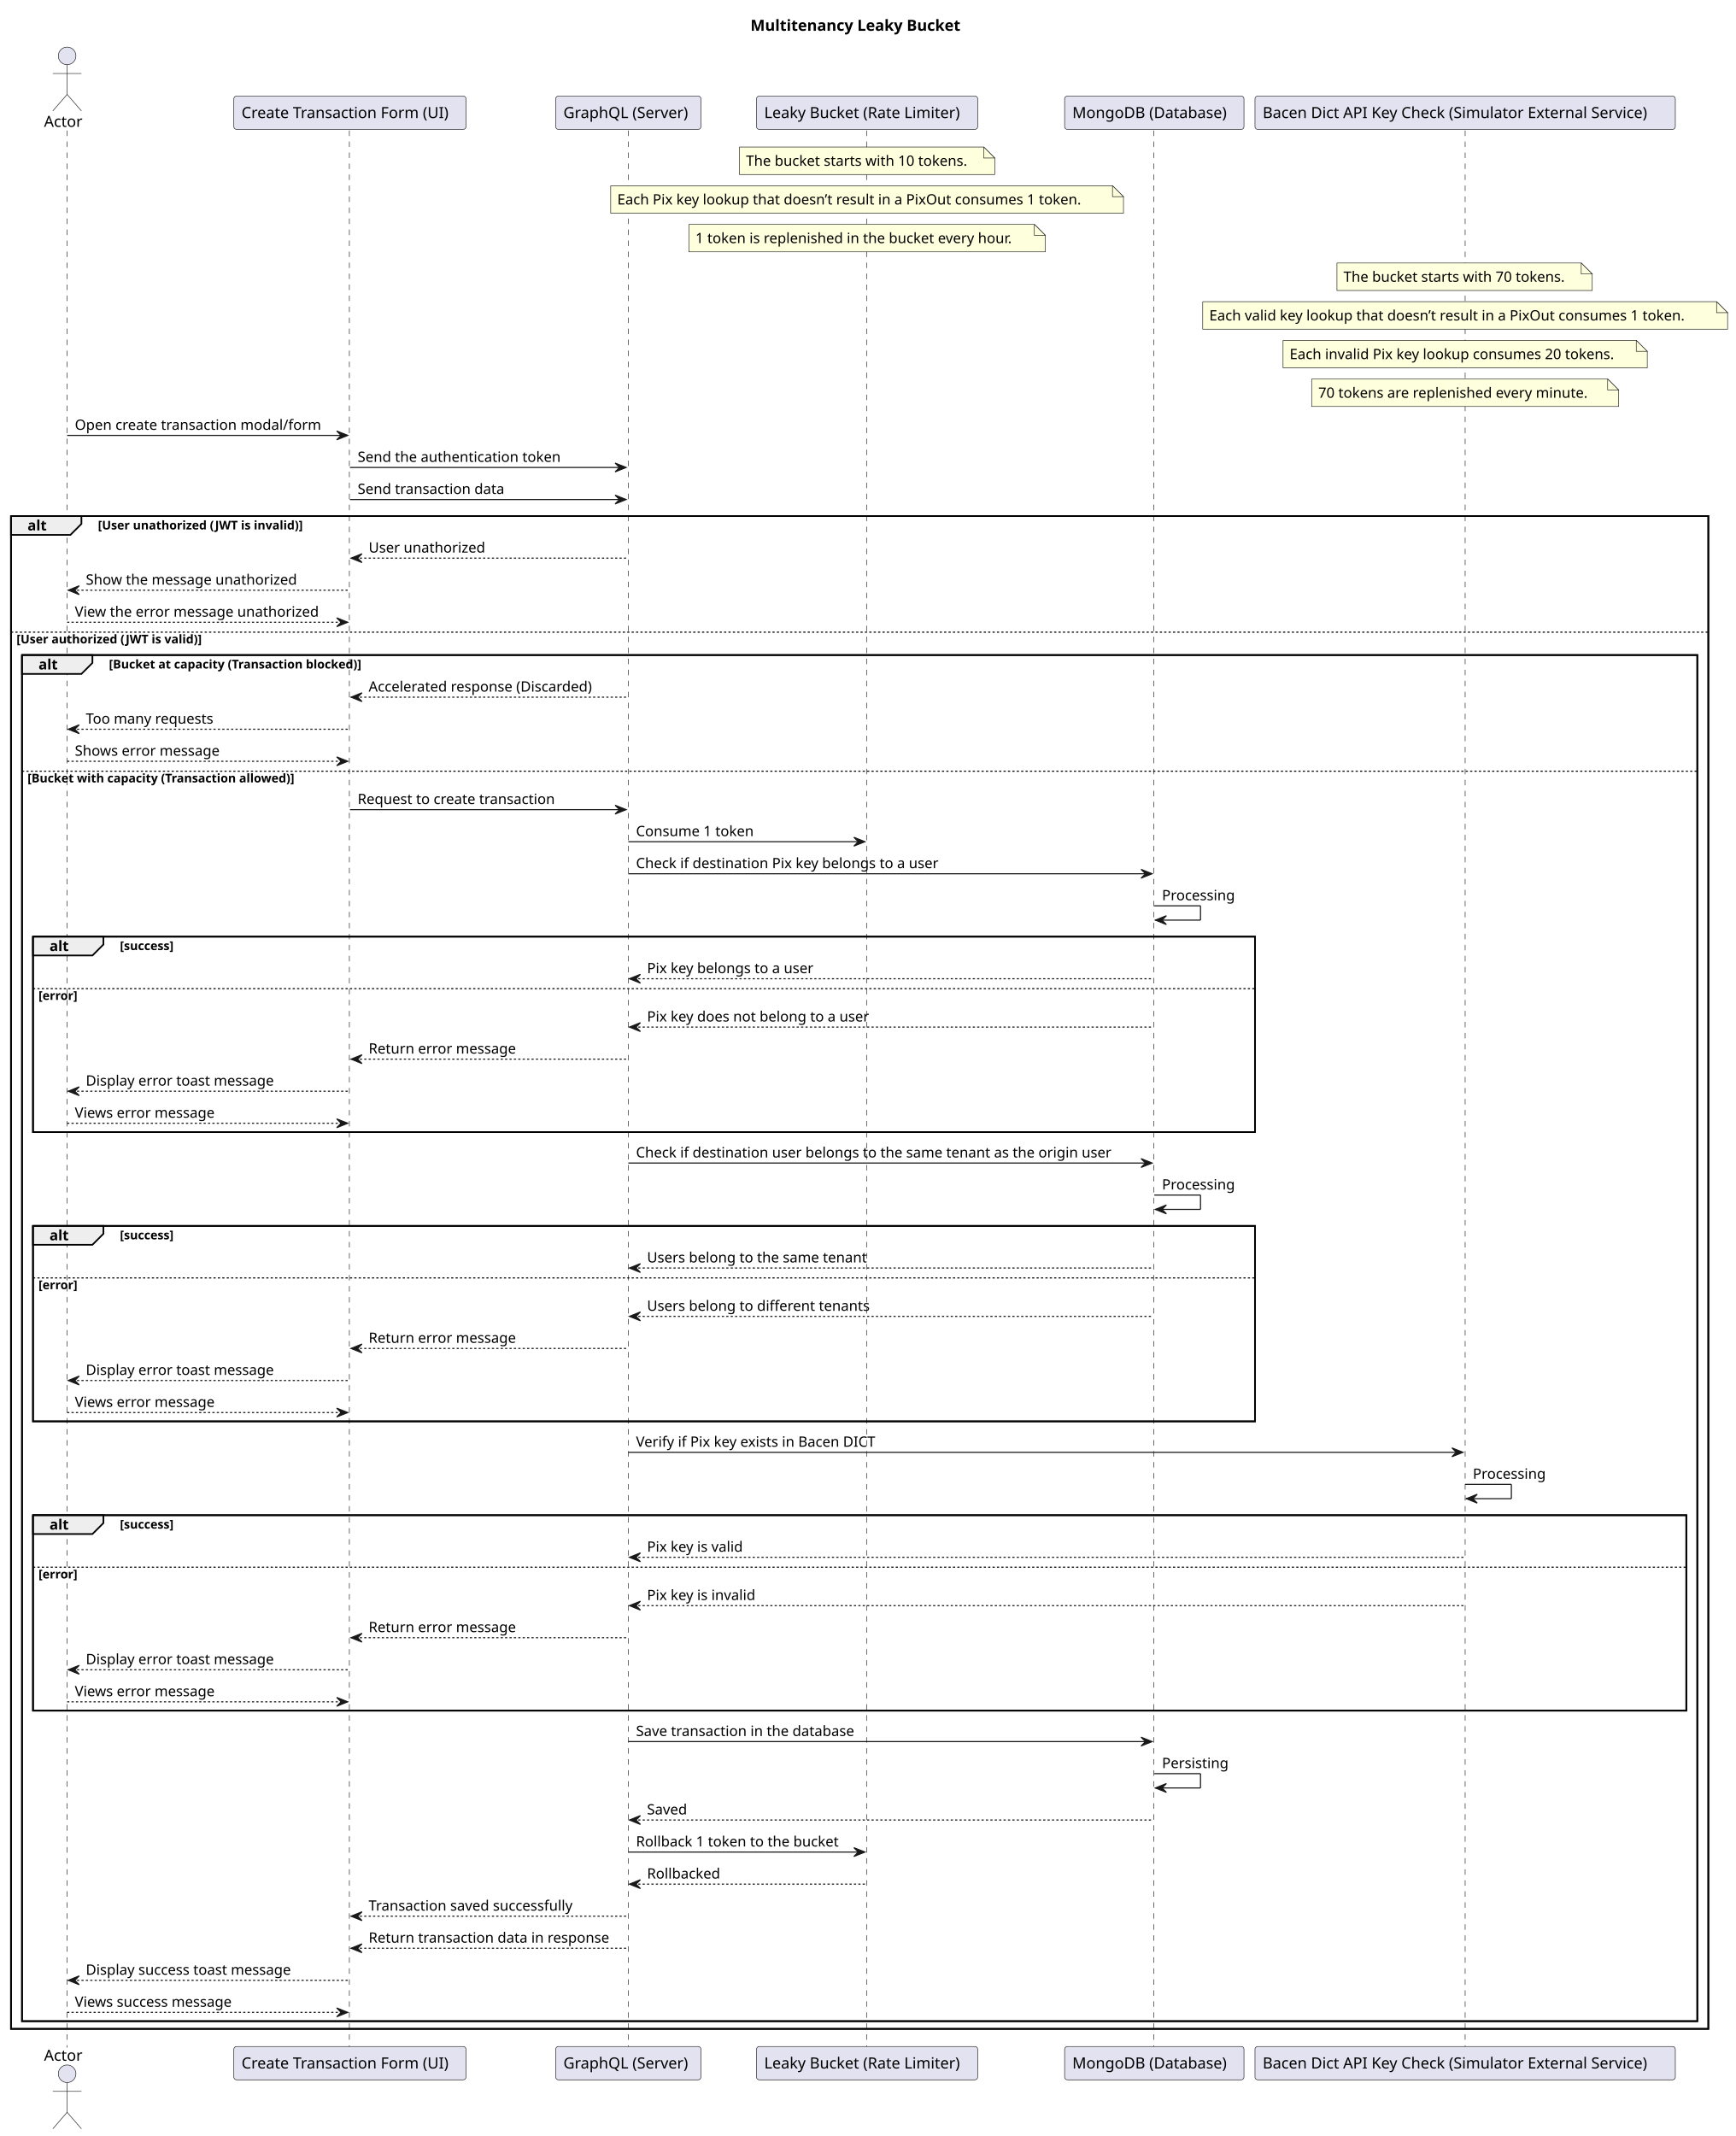
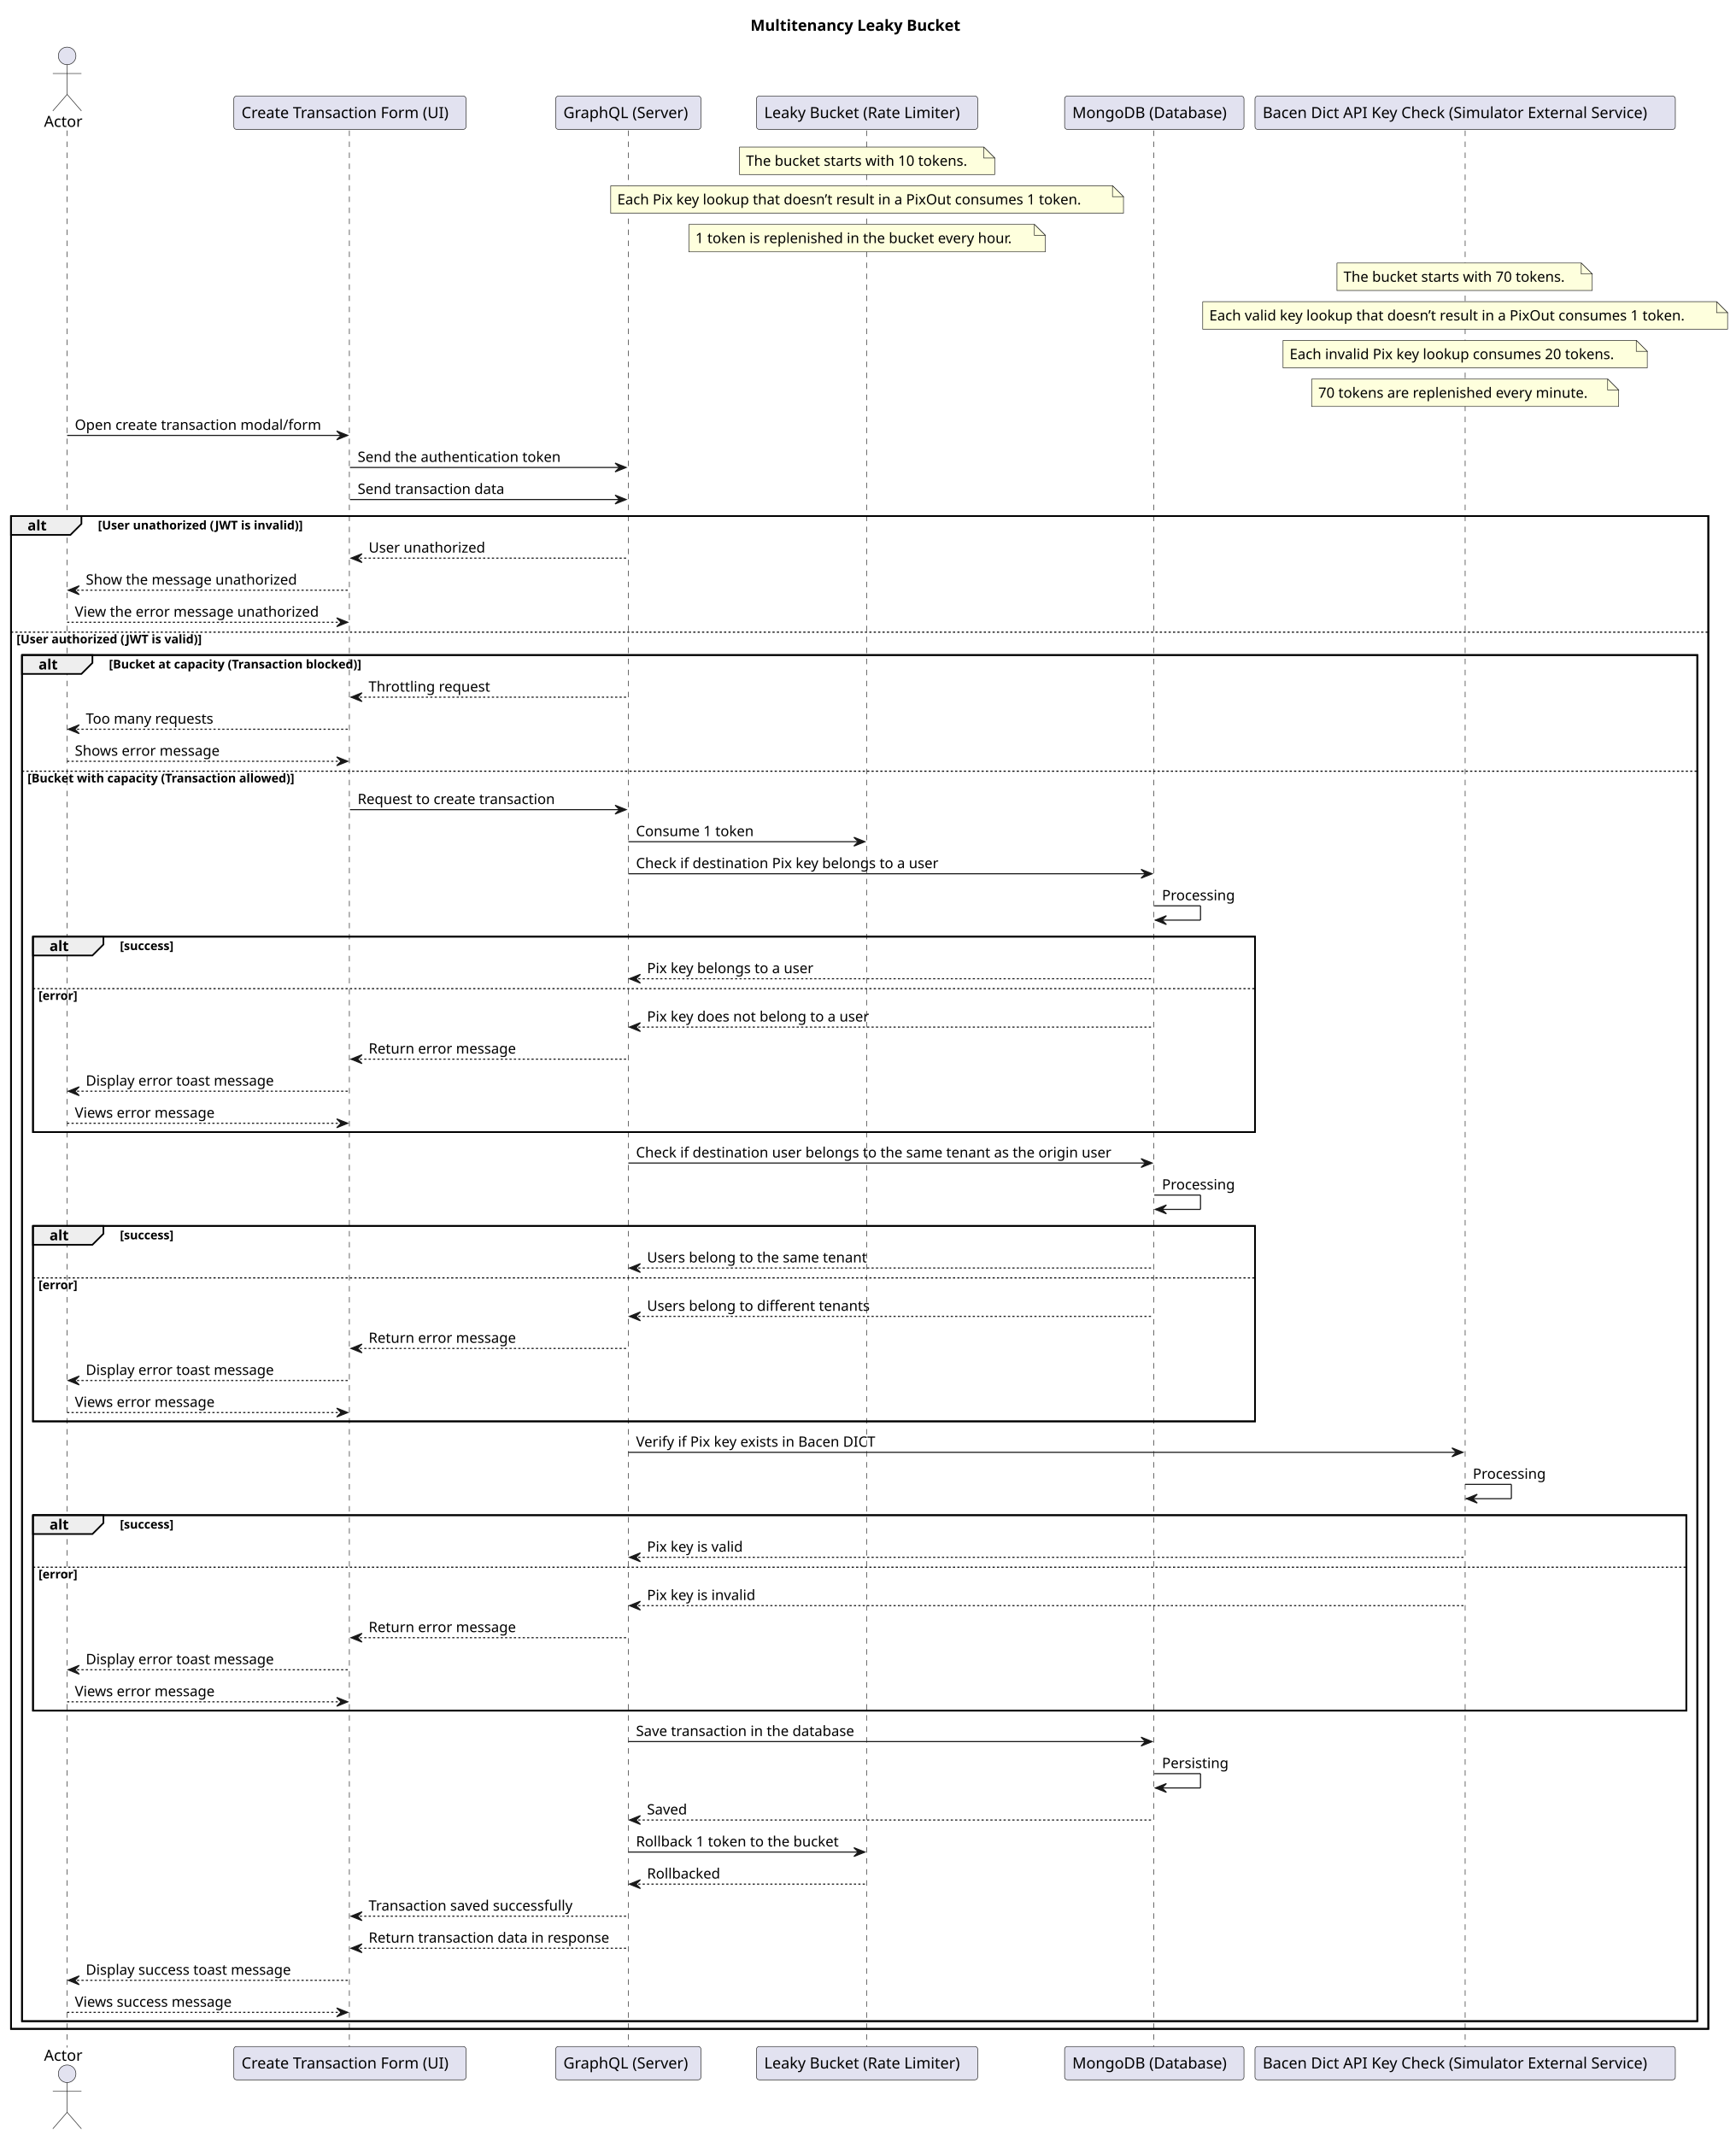
<svg xmlns="http://www.w3.org/2000/svg" contentStyleType="text/css" height="1941px" preserveAspectRatio="none" style="width:1577px;height:1941px;background:#FFFFFF;" version="1.1" viewBox="0 0 1577 1941" width="1577px" zoomAndPan="magnify">
  <defs />
  <g>
    <text fill="#000000" font-family="sans-serif" font-size="14" font-weight="bold" lengthAdjust="spacing" textLength="210" x="682" y="27.995">Multitenancy Leaky Bucket</text>
    <rect fill="none" height="1374.734" style="stroke:#000000;stroke-width:1.5;" width="1542.5" x="10" y="468.922" />
    <rect fill="none" height="1241.398" style="stroke:#000000;stroke-width:1.5;" width="1522.5" x="20" y="595.258" />
    <rect fill="none" height="177.602" style="stroke:#000000;stroke-width:1.5;" width="1110.5" x="30" y="851.125" />
    <rect fill="none" height="177.602" style="stroke:#000000;stroke-width:1.5;" width="1110.5" x="30" y="1113.992" />
    <rect fill="none" height="177.602" style="stroke:#000000;stroke-width:1.5;" width="1502.5" x="30" y="1376.859" />
    <line style="stroke:#181818;stroke-width:0.5;stroke-dasharray:5.0,5.0;" x1="61" x2="61" y1="118.594" y2="1860.656" />
    <line style="stroke:#181818;stroke-width:0.5;stroke-dasharray:5.0,5.0;" x1="317.5" x2="317.5" y1="118.594" y2="1860.656" />
    <line style="stroke:#181818;stroke-width:0.5;stroke-dasharray:5.0,5.0;" x1="571" x2="571" y1="118.594" y2="1860.656" />
    <line style="stroke:#181818;stroke-width:0.5;stroke-dasharray:5.0,5.0;" x1="787.5" x2="787.5" y1="118.594" y2="1860.656" />
    <line style="stroke:#181818;stroke-width:0.5;stroke-dasharray:5.0,5.0;" x1="1048.5" x2="1048.5" y1="118.594" y2="1860.656" />
    <line style="stroke:#181818;stroke-width:0.5;stroke-dasharray:5.0,5.0;" x1="1331.5" x2="1331.5" y1="118.594" y2="1860.656" />
    <text fill="#000000" font-family="sans-serif" font-size="14" lengthAdjust="spacing" textLength="36" x="40" y="115.292">Actor</text>
    <ellipse cx="61" cy="50.797" fill="#E2E2F0" rx="8" ry="8" style="stroke:#181818;stroke-width:0.5;" />
    <path d="M61,58.797 L61,85.797 M48,66.797 L74,66.797 M61,85.797 L48,100.797 M61,85.797 L74,100.797 " fill="none" style="stroke:#181818;stroke-width:0.5;" />
    <text fill="#000000" font-family="sans-serif" font-size="14" lengthAdjust="spacing" textLength="36" x="40" y="1872.651">Actor</text>
    <ellipse cx="61" cy="1884.453" fill="#E2E2F0" rx="8" ry="8" style="stroke:#181818;stroke-width:0.5;" />
    <path d="M61,1892.453 L61,1919.453 M48,1900.453 L74,1900.453 M61,1919.453 L48,1934.453 M61,1919.453 L74,1934.453 " fill="none" style="stroke:#181818;stroke-width:0.5;" />
    <rect fill="#E2E2F0" height="30.297" rx="2.5" ry="2.5" style="stroke:#181818;stroke-width:0.5;" width="211" x="212.5" y="87.297" />
    <text fill="#000000" font-family="sans-serif" font-size="14" lengthAdjust="spacing" textLength="197" x="219.5" y="107.292">Create Transaction Form (UI)</text>
    <rect fill="#E2E2F0" height="30.297" rx="2.5" ry="2.5" style="stroke:#181818;stroke-width:0.5;" width="211" x="212.5" y="1859.656" />
    <text fill="#000000" font-family="sans-serif" font-size="14" lengthAdjust="spacing" textLength="197" x="219.5" y="1879.651">Create Transaction Form (UI)</text>
    <rect fill="#E2E2F0" height="30.297" rx="2.5" ry="2.5" style="stroke:#181818;stroke-width:0.5;" width="132" x="505" y="87.297" />
    <text fill="#000000" font-family="sans-serif" font-size="14" lengthAdjust="spacing" textLength="118" x="512" y="107.292">GraphQL (Server)</text>
    <rect fill="#E2E2F0" height="30.297" rx="2.5" ry="2.5" style="stroke:#181818;stroke-width:0.5;" width="132" x="505" y="1859.656" />
    <text fill="#000000" font-family="sans-serif" font-size="14" lengthAdjust="spacing" textLength="118" x="512" y="1879.651">GraphQL (Server)</text>
    <rect fill="#E2E2F0" height="30.297" rx="2.5" ry="2.5" style="stroke:#181818;stroke-width:0.5;" width="201" x="687.5" y="87.297" />
    <text fill="#000000" font-family="sans-serif" font-size="14" lengthAdjust="spacing" textLength="187" x="694.5" y="107.292">Leaky Bucket (Rate Limiter)</text>
    <rect fill="#E2E2F0" height="30.297" rx="2.5" ry="2.5" style="stroke:#181818;stroke-width:0.5;" width="201" x="687.5" y="1859.656" />
    <text fill="#000000" font-family="sans-serif" font-size="14" lengthAdjust="spacing" textLength="187" x="694.5" y="1879.651">Leaky Bucket (Rate Limiter)</text>
    <rect fill="#E2E2F0" height="30.297" rx="2.5" ry="2.5" style="stroke:#181818;stroke-width:0.5;" width="163" x="967.5" y="87.297" />
    <text fill="#000000" font-family="sans-serif" font-size="14" lengthAdjust="spacing" textLength="149" x="974.5" y="107.292">MongoDB (Database)</text>
    <rect fill="#E2E2F0" height="30.297" rx="2.5" ry="2.5" style="stroke:#181818;stroke-width:0.5;" width="163" x="967.5" y="1859.656" />
    <text fill="#000000" font-family="sans-serif" font-size="14" lengthAdjust="spacing" textLength="149" x="974.5" y="1879.651">MongoDB (Database)</text>
    <rect fill="#E2E2F0" height="30.297" rx="2.5" ry="2.5" style="stroke:#181818;stroke-width:0.5;" width="382" x="1140.5" y="87.297" />
    <text fill="#000000" font-family="sans-serif" font-size="14" lengthAdjust="spacing" textLength="368" x="1147.5" y="107.292">Bacen Dict API Key Check (Simulator External Service)</text>
    <rect fill="#E2E2F0" height="30.297" rx="2.5" ry="2.5" style="stroke:#181818;stroke-width:0.5;" width="382" x="1140.5" y="1859.656" />
    <text fill="#000000" font-family="sans-serif" font-size="14" lengthAdjust="spacing" textLength="368" x="1147.5" y="1879.651">Bacen Dict API Key Check (Simulator External Service)</text>
    <path d="M672,133.594 L672,158.594 L904,158.594 L904,143.594 L894,133.594 L672,133.594 " fill="#FEFFDD" style="stroke:#181818;stroke-width:0.5;" />
    <path d="M894,133.594 L894,143.594 L904,143.594 L894,133.594 " fill="#FEFFDD" style="stroke:#181818;stroke-width:0.5;" />
    <text fill="#000000" font-family="sans-serif" font-size="13" lengthAdjust="spacing" textLength="211" x="678" y="150.661">The bucket starts with 10 tokens.</text>
    <path d="M555,168.727 L555,193.727 L1021,193.727 L1021,178.727 L1011,168.727 L555,168.727 " fill="#FEFFDD" style="stroke:#181818;stroke-width:0.5;" />
    <path d="M1011,168.727 L1011,178.727 L1021,178.727 L1011,168.727 " fill="#FEFFDD" style="stroke:#181818;stroke-width:0.5;" />
    <text fill="#000000" font-family="sans-serif" font-size="13" lengthAdjust="spacing" textLength="445" x="561" y="185.793">Each Pix key lookup that doesn’t result in a PixOut consumes 1 token.</text>
    <path d="M626,203.859 L626,228.859 L950,228.859 L950,213.859 L940,203.859 L626,203.859 " fill="#FEFFDD" style="stroke:#181818;stroke-width:0.5;" />
    <path d="M940,203.859 L940,213.859 L950,213.859 L940,203.859 " fill="#FEFFDD" style="stroke:#181818;stroke-width:0.5;" />
    <text fill="#000000" font-family="sans-serif" font-size="13" lengthAdjust="spacing" textLength="303" x="632" y="220.926">1 token is replenished in the bucket every hour.</text>
    <path d="M1215,238.992 L1215,263.992 L1447,263.992 L1447,248.992 L1437,238.992 L1215,238.992 " fill="#FEFFDD" style="stroke:#181818;stroke-width:0.5;" />
    <path d="M1437,238.992 L1437,248.992 L1447,248.992 L1437,238.992 " fill="#FEFFDD" style="stroke:#181818;stroke-width:0.5;" />
    <text fill="#000000" font-family="sans-serif" font-size="13" lengthAdjust="spacing" textLength="211" x="1221" y="256.059">The bucket starts with 70 tokens.</text>
    <path d="M1093,274.125 L1093,299.125 L1570,299.125 L1570,284.125 L1560,274.125 L1093,274.125 " fill="#FEFFDD" style="stroke:#181818;stroke-width:0.5;" />
    <path d="M1560,274.125 L1560,284.125 L1570,284.125 L1560,274.125 " fill="#FEFFDD" style="stroke:#181818;stroke-width:0.5;" />
    <text fill="#000000" font-family="sans-serif" font-size="13" lengthAdjust="spacing" textLength="456" x="1099" y="291.192">Each valid key lookup that doesn’t result in a PixOut consumes 1 token.</text>
    <path d="M1166,309.258 L1166,334.258 L1497,334.258 L1497,319.258 L1487,309.258 L1166,309.258 " fill="#FEFFDD" style="stroke:#181818;stroke-width:0.5;" />
    <path d="M1487,309.258 L1487,319.258 L1497,319.258 L1487,309.258 " fill="#FEFFDD" style="stroke:#181818;stroke-width:0.5;" />
    <text fill="#000000" font-family="sans-serif" font-size="13" lengthAdjust="spacing" textLength="310" x="1172" y="326.325">Each invalid Pix key lookup consumes 20 tokens.</text>
    <path d="M1192,344.391 L1192,369.391 L1471,369.391 L1471,354.391 L1461,344.391 L1192,344.391 " fill="#FEFFDD" style="stroke:#181818;stroke-width:0.5;" />
    <path d="M1461,344.391 L1461,354.391 L1471,354.391 L1461,344.391 " fill="#FEFFDD" style="stroke:#181818;stroke-width:0.5;" />
    <text fill="#000000" font-family="sans-serif" font-size="13" lengthAdjust="spacing" textLength="258" x="1198" y="361.457">70 tokens are replenished every minute.</text>
    <polygon fill="#181818" points="306,391.656,316,395.656,306,399.656,310,395.656" style="stroke:#181818;stroke-width:1.0;" />
    <line style="stroke:#181818;stroke-width:1.0;" x1="61" x2="312" y1="395.656" y2="395.656" />
    <text fill="#000000" font-family="sans-serif" font-size="13" lengthAdjust="spacing" textLength="233" x="68" y="390.59">Open create transaction modal/form</text>
    <polygon fill="#181818" points="559,420.789,569,424.789,559,428.789,563,424.789" style="stroke:#181818;stroke-width:1.0;" />
    <line style="stroke:#181818;stroke-width:1.0;" x1="318" x2="565" y1="424.789" y2="424.789" />
    <text fill="#000000" font-family="sans-serif" font-size="13" lengthAdjust="spacing" textLength="194" x="325" y="419.723">Send the authentication token</text>
    <polygon fill="#181818" points="559,449.922,569,453.922,559,457.922,563,453.922" style="stroke:#181818;stroke-width:1.0;" />
    <line style="stroke:#181818;stroke-width:1.0;" x1="318" x2="565" y1="453.922" y2="453.922" />
    <text fill="#000000" font-family="sans-serif" font-size="13" lengthAdjust="spacing" textLength="142" x="325" y="448.856">Send transaction data</text>
    <path d="M10,468.922 L74,468.922 L74,476.055 L64,486.055 L10,486.055 L10,468.922 " fill="#EEEEEE" style="stroke:#000000;stroke-width:1.5;" />
    <rect fill="none" height="1374.734" style="stroke:#000000;stroke-width:1.5;" width="1542.5" x="10" y="468.922" />
    <text fill="#000000" font-family="sans-serif" font-size="13" font-weight="bold" lengthAdjust="spacing" textLength="19" x="25" y="481.989">alt</text>
    <text fill="#000000" font-family="sans-serif" font-size="11" font-weight="bold" lengthAdjust="spacing" textLength="221" x="89" y="481.132">[User unathorized (JWT is invalid)]</text>
    <polygon fill="#181818" points="329,503.188,319,507.188,329,511.188,325,507.188" style="stroke:#181818;stroke-width:1.0;" />
    <line style="stroke:#181818;stroke-width:1.0;stroke-dasharray:2.0,2.0;" x1="323" x2="570" y1="507.188" y2="507.188" />
    <text fill="#000000" font-family="sans-serif" font-size="13" lengthAdjust="spacing" textLength="110" x="335" y="502.122">User unathorized</text>
    <polygon fill="#181818" points="72,532.32,62,536.32,72,540.32,68,536.32" style="stroke:#181818;stroke-width:1.0;" />
    <line style="stroke:#181818;stroke-width:1.0;stroke-dasharray:2.0,2.0;" x1="66" x2="317" y1="536.32" y2="536.32" />
    <text fill="#000000" font-family="sans-serif" font-size="13" lengthAdjust="spacing" textLength="202" x="78" y="531.254">Show the message unathorized</text>
    <polygon fill="#181818" points="306,561.453,316,565.453,306,569.453,310,565.453" style="stroke:#181818;stroke-width:1.0;" />
    <line style="stroke:#181818;stroke-width:1.0;stroke-dasharray:2.0,2.0;" x1="61" x2="312" y1="565.453" y2="565.453" />
    <text fill="#000000" font-family="sans-serif" font-size="13" lengthAdjust="spacing" textLength="232" x="68" y="560.387">View the error message unathorized</text>
    <line style="stroke:#000000;stroke-width:1.0;stroke-dasharray:2.0,2.0;" x1="10" x2="1552.5" y1="574.453" y2="574.453" />
    <text fill="#000000" font-family="sans-serif" font-size="11" font-weight="bold" lengthAdjust="spacing" textLength="201" x="15" y="584.664">[User authorized (JWT is valid)]</text>
    <path d="M20,595.258 L84,595.258 L84,602.391 L74,612.391 L20,612.391 L20,595.258 " fill="#EEEEEE" style="stroke:#000000;stroke-width:1.5;" />
    <rect fill="none" height="1241.398" style="stroke:#000000;stroke-width:1.5;" width="1522.5" x="20" y="595.258" />
    <text fill="#000000" font-family="sans-serif" font-size="13" font-weight="bold" lengthAdjust="spacing" textLength="19" x="35" y="608.325">alt</text>
    <text fill="#000000" font-family="sans-serif" font-size="11" font-weight="bold" lengthAdjust="spacing" textLength="273" x="99" y="607.468">[Bucket at capacity (Transaction blocked)]</text>
    <polygon fill="#181818" points="329,629.523,319,633.523,329,637.523,325,633.523" style="stroke:#181818;stroke-width:1.0;" />
    <line style="stroke:#181818;stroke-width:1.0;stroke-dasharray:2.0,2.0;" x1="323" x2="570" y1="633.523" y2="633.523" />
-     <text fill="#000000" font-family="sans-serif" font-size="13" lengthAdjust="spacing" textLength="217" x="335" y="628.457">Accelerated response (Discarded)</text>
+     <text fill="#000000" font-family="sans-serif" font-size="13" lengthAdjust="spacing" textLength="113" x="335" y="628.457">Throttling request</text>
    <polygon fill="#181818" points="72,658.656,62,662.656,72,666.656,68,662.656" style="stroke:#181818;stroke-width:1.0;" />
    <line style="stroke:#181818;stroke-width:1.0;stroke-dasharray:2.0,2.0;" x1="66" x2="317" y1="662.656" y2="662.656" />
    <text fill="#000000" font-family="sans-serif" font-size="13" lengthAdjust="spacing" textLength="123" x="78" y="657.59">Too many requests</text>
    <polygon fill="#181818" points="306,687.789,316,691.789,306,695.789,310,691.789" style="stroke:#181818;stroke-width:1.0;" />
    <line style="stroke:#181818;stroke-width:1.0;stroke-dasharray:2.0,2.0;" x1="61" x2="312" y1="691.789" y2="691.789" />
    <text fill="#000000" font-family="sans-serif" font-size="13" lengthAdjust="spacing" textLength="139" x="68" y="686.723">Shows error message</text>
    <line style="stroke:#000000;stroke-width:1.0;stroke-dasharray:2.0,2.0;" x1="20" x2="1542.5" y1="700.789" y2="700.789" />
    <text fill="#000000" font-family="sans-serif" font-size="11" font-weight="bold" lengthAdjust="spacing" textLength="289" x="25" y="711">[Bucket with capacity (Transaction allowed)]</text>
    <polygon fill="#181818" points="559,731.727,569,735.727,559,739.727,563,735.727" style="stroke:#181818;stroke-width:1.0;" />
    <line style="stroke:#181818;stroke-width:1.0;" x1="318" x2="565" y1="735.727" y2="735.727" />
    <text fill="#000000" font-family="sans-serif" font-size="13" lengthAdjust="spacing" textLength="190" x="325" y="730.661">Request to create transaction</text>
    <polygon fill="#181818" points="776,760.859,786,764.859,776,768.859,780,764.859" style="stroke:#181818;stroke-width:1.0;" />
    <line style="stroke:#181818;stroke-width:1.0;" x1="571" x2="782" y1="764.859" y2="764.859" />
    <text fill="#000000" font-family="sans-serif" font-size="13" lengthAdjust="spacing" textLength="113" x="578" y="759.793">Consume 1 token</text>
    <polygon fill="#181818" points="1037,789.992,1047,793.992,1037,797.992,1041,793.992" style="stroke:#181818;stroke-width:1.0;" />
    <line style="stroke:#181818;stroke-width:1.0;" x1="571" x2="1043" y1="793.992" y2="793.992" />
    <text fill="#000000" font-family="sans-serif" font-size="13" lengthAdjust="spacing" textLength="288" x="578" y="788.926">Check if destination Pix key belongs to a user</text>
    <line style="stroke:#181818;stroke-width:1.0;" x1="1049" x2="1091" y1="823.125" y2="823.125" />
    <line style="stroke:#181818;stroke-width:1.0;" x1="1091" x2="1091" y1="823.125" y2="836.125" />
    <line style="stroke:#181818;stroke-width:1.0;" x1="1050" x2="1091" y1="836.125" y2="836.125" />
    <polygon fill="#181818" points="1060,832.125,1050,836.125,1060,840.125,1056,836.125" style="stroke:#181818;stroke-width:1.0;" />
    <text fill="#000000" font-family="sans-serif" font-size="13" lengthAdjust="spacing" textLength="69" x="1056" y="818.059">Processing</text>
    <path d="M30,851.125 L94,851.125 L94,858.258 L84,868.258 L30,868.258 L30,851.125 " fill="#EEEEEE" style="stroke:#000000;stroke-width:1.5;" />
    <rect fill="none" height="177.602" style="stroke:#000000;stroke-width:1.5;" width="1110.5" x="30" y="851.125" />
    <text fill="#000000" font-family="sans-serif" font-size="13" font-weight="bold" lengthAdjust="spacing" textLength="19" x="45" y="864.192">alt</text>
    <text fill="#000000" font-family="sans-serif" font-size="11" font-weight="bold" lengthAdjust="spacing" textLength="61" x="109" y="863.335">[success]</text>
    <polygon fill="#181818" points="582,885.391,572,889.391,582,893.391,578,889.391" style="stroke:#181818;stroke-width:1.0;" />
    <line style="stroke:#181818;stroke-width:1.0;stroke-dasharray:2.0,2.0;" x1="576" x2="1048" y1="889.391" y2="889.391" />
    <text fill="#000000" font-family="sans-serif" font-size="13" lengthAdjust="spacing" textLength="159" x="588" y="884.325">Pix key belongs to a user</text>
    <line style="stroke:#000000;stroke-width:1.0;stroke-dasharray:2.0,2.0;" x1="30" x2="1140.5" y1="898.391" y2="898.391" />
    <text fill="#000000" font-family="sans-serif" font-size="11" font-weight="bold" lengthAdjust="spacing" textLength="41" x="35" y="908.601">[error]</text>
    <polygon fill="#181818" points="582,929.328,572,933.328,582,937.328,578,933.328" style="stroke:#181818;stroke-width:1.0;" />
    <line style="stroke:#181818;stroke-width:1.0;stroke-dasharray:2.0,2.0;" x1="576" x2="1048" y1="933.328" y2="933.328" />
    <text fill="#000000" font-family="sans-serif" font-size="13" lengthAdjust="spacing" textLength="212" x="588" y="928.262">Pix key does not belong to a user</text>
    <polygon fill="#181818" points="329,958.461,319,962.461,329,966.461,325,962.461" style="stroke:#181818;stroke-width:1.0;" />
    <line style="stroke:#181818;stroke-width:1.0;stroke-dasharray:2.0,2.0;" x1="323" x2="570" y1="962.461" y2="962.461" />
    <text fill="#000000" font-family="sans-serif" font-size="13" lengthAdjust="spacing" textLength="140" x="335" y="957.395">Return error message</text>
    <polygon fill="#181818" points="72,987.594,62,991.594,72,995.594,68,991.594" style="stroke:#181818;stroke-width:1.0;" />
    <line style="stroke:#181818;stroke-width:1.0;stroke-dasharray:2.0,2.0;" x1="66" x2="317" y1="991.594" y2="991.594" />
    <text fill="#000000" font-family="sans-serif" font-size="13" lengthAdjust="spacing" textLength="181" x="78" y="986.528">Display error toast message</text>
    <polygon fill="#181818" points="306,1016.727,316,1020.727,306,1024.727,310,1020.727" style="stroke:#181818;stroke-width:1.0;" />
    <line style="stroke:#181818;stroke-width:1.0;stroke-dasharray:2.0,2.0;" x1="61" x2="312" y1="1020.727" y2="1020.727" />
    <text fill="#000000" font-family="sans-serif" font-size="13" lengthAdjust="spacing" textLength="134" x="68" y="1015.661">Views error message</text>
    <polygon fill="#181818" points="1037,1052.859,1047,1056.859,1037,1060.859,1041,1056.859" style="stroke:#181818;stroke-width:1.0;" />
    <line style="stroke:#181818;stroke-width:1.0;" x1="571" x2="1043" y1="1056.859" y2="1056.859" />
    <text fill="#000000" font-family="sans-serif" font-size="13" lengthAdjust="spacing" textLength="454" x="578" y="1051.793">Check if destination user belongs to the same tenant as the origin user</text>
    <line style="stroke:#181818;stroke-width:1.0;" x1="1049" x2="1091" y1="1085.992" y2="1085.992" />
    <line style="stroke:#181818;stroke-width:1.0;" x1="1091" x2="1091" y1="1085.992" y2="1098.992" />
    <line style="stroke:#181818;stroke-width:1.0;" x1="1050" x2="1091" y1="1098.992" y2="1098.992" />
    <polygon fill="#181818" points="1060,1094.992,1050,1098.992,1060,1102.992,1056,1098.992" style="stroke:#181818;stroke-width:1.0;" />
    <text fill="#000000" font-family="sans-serif" font-size="13" lengthAdjust="spacing" textLength="69" x="1056" y="1080.926">Processing</text>
    <path d="M30,1113.992 L94,1113.992 L94,1121.125 L84,1131.125 L30,1131.125 L30,1113.992 " fill="#EEEEEE" style="stroke:#000000;stroke-width:1.5;" />
    <rect fill="none" height="177.602" style="stroke:#000000;stroke-width:1.5;" width="1110.5" x="30" y="1113.992" />
    <text fill="#000000" font-family="sans-serif" font-size="13" font-weight="bold" lengthAdjust="spacing" textLength="19" x="45" y="1127.059">alt</text>
    <text fill="#000000" font-family="sans-serif" font-size="11" font-weight="bold" lengthAdjust="spacing" textLength="61" x="109" y="1126.203">[success]</text>
    <polygon fill="#181818" points="582,1148.258,572,1152.258,582,1156.258,578,1152.258" style="stroke:#181818;stroke-width:1.0;" />
    <line style="stroke:#181818;stroke-width:1.0;stroke-dasharray:2.0,2.0;" x1="576" x2="1048" y1="1152.258" y2="1152.258" />
    <text fill="#000000" font-family="sans-serif" font-size="13" lengthAdjust="spacing" textLength="212" x="588" y="1147.192">Users belong to the same tenant</text>
    <line style="stroke:#000000;stroke-width:1.0;stroke-dasharray:2.0,2.0;" x1="30" x2="1140.5" y1="1161.258" y2="1161.258" />
    <text fill="#000000" font-family="sans-serif" font-size="11" font-weight="bold" lengthAdjust="spacing" textLength="41" x="35" y="1171.468">[error]</text>
    <polygon fill="#181818" points="582,1192.195,572,1196.195,582,1200.195,578,1196.195" style="stroke:#181818;stroke-width:1.0;" />
    <line style="stroke:#181818;stroke-width:1.0;stroke-dasharray:2.0,2.0;" x1="576" x2="1048" y1="1196.195" y2="1196.195" />
    <text fill="#000000" font-family="sans-serif" font-size="13" lengthAdjust="spacing" textLength="211" x="588" y="1191.129">Users belong to different tenants</text>
    <polygon fill="#181818" points="329,1221.328,319,1225.328,329,1229.328,325,1225.328" style="stroke:#181818;stroke-width:1.0;" />
    <line style="stroke:#181818;stroke-width:1.0;stroke-dasharray:2.0,2.0;" x1="323" x2="570" y1="1225.328" y2="1225.328" />
    <text fill="#000000" font-family="sans-serif" font-size="13" lengthAdjust="spacing" textLength="140" x="335" y="1220.262">Return error message</text>
    <polygon fill="#181818" points="72,1250.461,62,1254.461,72,1258.461,68,1254.461" style="stroke:#181818;stroke-width:1.0;" />
    <line style="stroke:#181818;stroke-width:1.0;stroke-dasharray:2.0,2.0;" x1="66" x2="317" y1="1254.461" y2="1254.461" />
    <text fill="#000000" font-family="sans-serif" font-size="13" lengthAdjust="spacing" textLength="181" x="78" y="1249.395">Display error toast message</text>
    <polygon fill="#181818" points="306,1279.594,316,1283.594,306,1287.594,310,1283.594" style="stroke:#181818;stroke-width:1.0;" />
    <line style="stroke:#181818;stroke-width:1.0;stroke-dasharray:2.0,2.0;" x1="61" x2="312" y1="1283.594" y2="1283.594" />
    <text fill="#000000" font-family="sans-serif" font-size="13" lengthAdjust="spacing" textLength="134" x="68" y="1278.528">Views error message</text>
    <polygon fill="#181818" points="1319.5,1315.727,1329.5,1319.727,1319.5,1323.727,1323.5,1319.727" style="stroke:#181818;stroke-width:1.0;" />
    <line style="stroke:#181818;stroke-width:1.0;" x1="571" x2="1325.5" y1="1319.727" y2="1319.727" />
    <text fill="#000000" font-family="sans-serif" font-size="13" lengthAdjust="spacing" textLength="228" x="578" y="1314.661">Verify if Pix key exists in Bacen DICT</text>
    <line style="stroke:#181818;stroke-width:1.0;" x1="1331.5" x2="1373.5" y1="1348.859" y2="1348.859" />
    <line style="stroke:#181818;stroke-width:1.0;" x1="1373.5" x2="1373.5" y1="1348.859" y2="1361.859" />
    <line style="stroke:#181818;stroke-width:1.0;" x1="1332.5" x2="1373.5" y1="1361.859" y2="1361.859" />
    <polygon fill="#181818" points="1342.5,1357.859,1332.5,1361.859,1342.5,1365.859,1338.5,1361.859" style="stroke:#181818;stroke-width:1.0;" />
    <text fill="#000000" font-family="sans-serif" font-size="13" lengthAdjust="spacing" textLength="69" x="1338.5" y="1343.793">Processing</text>
    <path d="M30,1376.859 L94,1376.859 L94,1383.992 L84,1393.992 L30,1393.992 L30,1376.859 " fill="#EEEEEE" style="stroke:#000000;stroke-width:1.5;" />
    <rect fill="none" height="177.602" style="stroke:#000000;stroke-width:1.5;" width="1502.5" x="30" y="1376.859" />
    <text fill="#000000" font-family="sans-serif" font-size="13" font-weight="bold" lengthAdjust="spacing" textLength="19" x="45" y="1389.926">alt</text>
    <text fill="#000000" font-family="sans-serif" font-size="11" font-weight="bold" lengthAdjust="spacing" textLength="61" x="109" y="1389.07">[success]</text>
    <polygon fill="#181818" points="582,1411.125,572,1415.125,582,1419.125,578,1415.125" style="stroke:#181818;stroke-width:1.0;" />
    <line style="stroke:#181818;stroke-width:1.0;stroke-dasharray:2.0,2.0;" x1="576" x2="1330.5" y1="1415.125" y2="1415.125" />
    <text fill="#000000" font-family="sans-serif" font-size="13" lengthAdjust="spacing" textLength="91" x="588" y="1410.059">Pix key is valid</text>
    <line style="stroke:#000000;stroke-width:1.0;stroke-dasharray:2.0,2.0;" x1="30" x2="1532.5" y1="1424.125" y2="1424.125" />
    <text fill="#000000" font-family="sans-serif" font-size="11" font-weight="bold" lengthAdjust="spacing" textLength="41" x="35" y="1434.335">[error]</text>
    <polygon fill="#181818" points="582,1455.062,572,1459.062,582,1463.062,578,1459.062" style="stroke:#181818;stroke-width:1.0;" />
    <line style="stroke:#181818;stroke-width:1.0;stroke-dasharray:2.0,2.0;" x1="576" x2="1330.5" y1="1459.062" y2="1459.062" />
    <text fill="#000000" font-family="sans-serif" font-size="13" lengthAdjust="spacing" textLength="102" x="588" y="1453.997">Pix key is invalid</text>
    <polygon fill="#181818" points="329,1484.195,319,1488.195,329,1492.195,325,1488.195" style="stroke:#181818;stroke-width:1.0;" />
    <line style="stroke:#181818;stroke-width:1.0;stroke-dasharray:2.0,2.0;" x1="323" x2="570" y1="1488.195" y2="1488.195" />
    <text fill="#000000" font-family="sans-serif" font-size="13" lengthAdjust="spacing" textLength="140" x="335" y="1483.129">Return error message</text>
    <polygon fill="#181818" points="72,1513.328,62,1517.328,72,1521.328,68,1517.328" style="stroke:#181818;stroke-width:1.0;" />
    <line style="stroke:#181818;stroke-width:1.0;stroke-dasharray:2.0,2.0;" x1="66" x2="317" y1="1517.328" y2="1517.328" />
    <text fill="#000000" font-family="sans-serif" font-size="13" lengthAdjust="spacing" textLength="181" x="78" y="1512.262">Display error toast message</text>
    <polygon fill="#181818" points="306,1542.461,316,1546.461,306,1550.461,310,1546.461" style="stroke:#181818;stroke-width:1.0;" />
    <line style="stroke:#181818;stroke-width:1.0;stroke-dasharray:2.0,2.0;" x1="61" x2="312" y1="1546.461" y2="1546.461" />
    <text fill="#000000" font-family="sans-serif" font-size="13" lengthAdjust="spacing" textLength="134" x="68" y="1541.395">Views error message</text>
    <polygon fill="#181818" points="1037,1578.594,1047,1582.594,1037,1586.594,1041,1582.594" style="stroke:#181818;stroke-width:1.0;" />
    <line style="stroke:#181818;stroke-width:1.0;" x1="571" x2="1043" y1="1582.594" y2="1582.594" />
    <text fill="#000000" font-family="sans-serif" font-size="13" lengthAdjust="spacing" textLength="212" x="578" y="1577.528">Save transaction in the database</text>
    <line style="stroke:#181818;stroke-width:1.0;" x1="1049" x2="1091" y1="1611.727" y2="1611.727" />
    <line style="stroke:#181818;stroke-width:1.0;" x1="1091" x2="1091" y1="1611.727" y2="1624.727" />
    <line style="stroke:#181818;stroke-width:1.0;" x1="1050" x2="1091" y1="1624.727" y2="1624.727" />
    <polygon fill="#181818" points="1060,1620.727,1050,1624.727,1060,1628.727,1056,1624.727" style="stroke:#181818;stroke-width:1.0;" />
    <text fill="#000000" font-family="sans-serif" font-size="13" lengthAdjust="spacing" textLength="62" x="1056" y="1606.661">Persisting</text>
    <polygon fill="#181818" points="582,1649.859,572,1653.859,582,1657.859,578,1653.859" style="stroke:#181818;stroke-width:1.0;" />
    <line style="stroke:#181818;stroke-width:1.0;stroke-dasharray:2.0,2.0;" x1="576" x2="1048" y1="1653.859" y2="1653.859" />
    <text fill="#000000" font-family="sans-serif" font-size="13" lengthAdjust="spacing" textLength="40" x="588" y="1648.793">Saved</text>
    <polygon fill="#181818" points="776,1678.992,786,1682.992,776,1686.992,780,1682.992" style="stroke:#181818;stroke-width:1.0;" />
    <line style="stroke:#181818;stroke-width:1.0;" x1="571" x2="782" y1="1682.992" y2="1682.992" />
    <text fill="#000000" font-family="sans-serif" font-size="13" lengthAdjust="spacing" textLength="193" x="578" y="1677.926">Rollback 1 token to the bucket</text>
    <polygon fill="#181818" points="582,1708.125,572,1712.125,582,1716.125,578,1712.125" style="stroke:#181818;stroke-width:1.0;" />
    <line style="stroke:#181818;stroke-width:1.0;stroke-dasharray:2.0,2.0;" x1="576" x2="787" y1="1712.125" y2="1712.125" />
    <text fill="#000000" font-family="sans-serif" font-size="13" lengthAdjust="spacing" textLength="68" x="588" y="1707.059">Rollbacked</text>
    <polygon fill="#181818" points="329,1737.258,319,1741.258,329,1745.258,325,1741.258" style="stroke:#181818;stroke-width:1.0;" />
    <line style="stroke:#181818;stroke-width:1.0;stroke-dasharray:2.0,2.0;" x1="323" x2="570" y1="1741.258" y2="1741.258" />
    <text fill="#000000" font-family="sans-serif" font-size="13" lengthAdjust="spacing" textLength="196" x="335" y="1736.192">Transaction saved successfully</text>
    <polygon fill="#181818" points="329,1766.391,319,1770.391,329,1774.391,325,1770.391" style="stroke:#181818;stroke-width:1.0;" />
    <line style="stroke:#181818;stroke-width:1.0;stroke-dasharray:2.0,2.0;" x1="323" x2="570" y1="1770.391" y2="1770.391" />
    <text fill="#000000" font-family="sans-serif" font-size="13" lengthAdjust="spacing" textLength="229" x="335" y="1765.325">Return transaction data in response</text>
    <polygon fill="#181818" points="72,1795.523,62,1799.523,72,1803.523,68,1799.523" style="stroke:#181818;stroke-width:1.0;" />
    <line style="stroke:#181818;stroke-width:1.0;stroke-dasharray:2.0,2.0;" x1="66" x2="317" y1="1799.523" y2="1799.523" />
    <text fill="#000000" font-family="sans-serif" font-size="13" lengthAdjust="spacing" textLength="201" x="78" y="1794.457">Display success toast message</text>
    <polygon fill="#181818" points="306,1824.656,316,1828.656,306,1832.656,310,1828.656" style="stroke:#181818;stroke-width:1.0;" />
    <line style="stroke:#181818;stroke-width:1.0;stroke-dasharray:2.0,2.0;" x1="61" x2="312" y1="1828.656" y2="1828.656" />
    <text fill="#000000" font-family="sans-serif" font-size="13" lengthAdjust="spacing" textLength="154" x="68" y="1823.59">Views success message</text>
  </g>
</svg>
